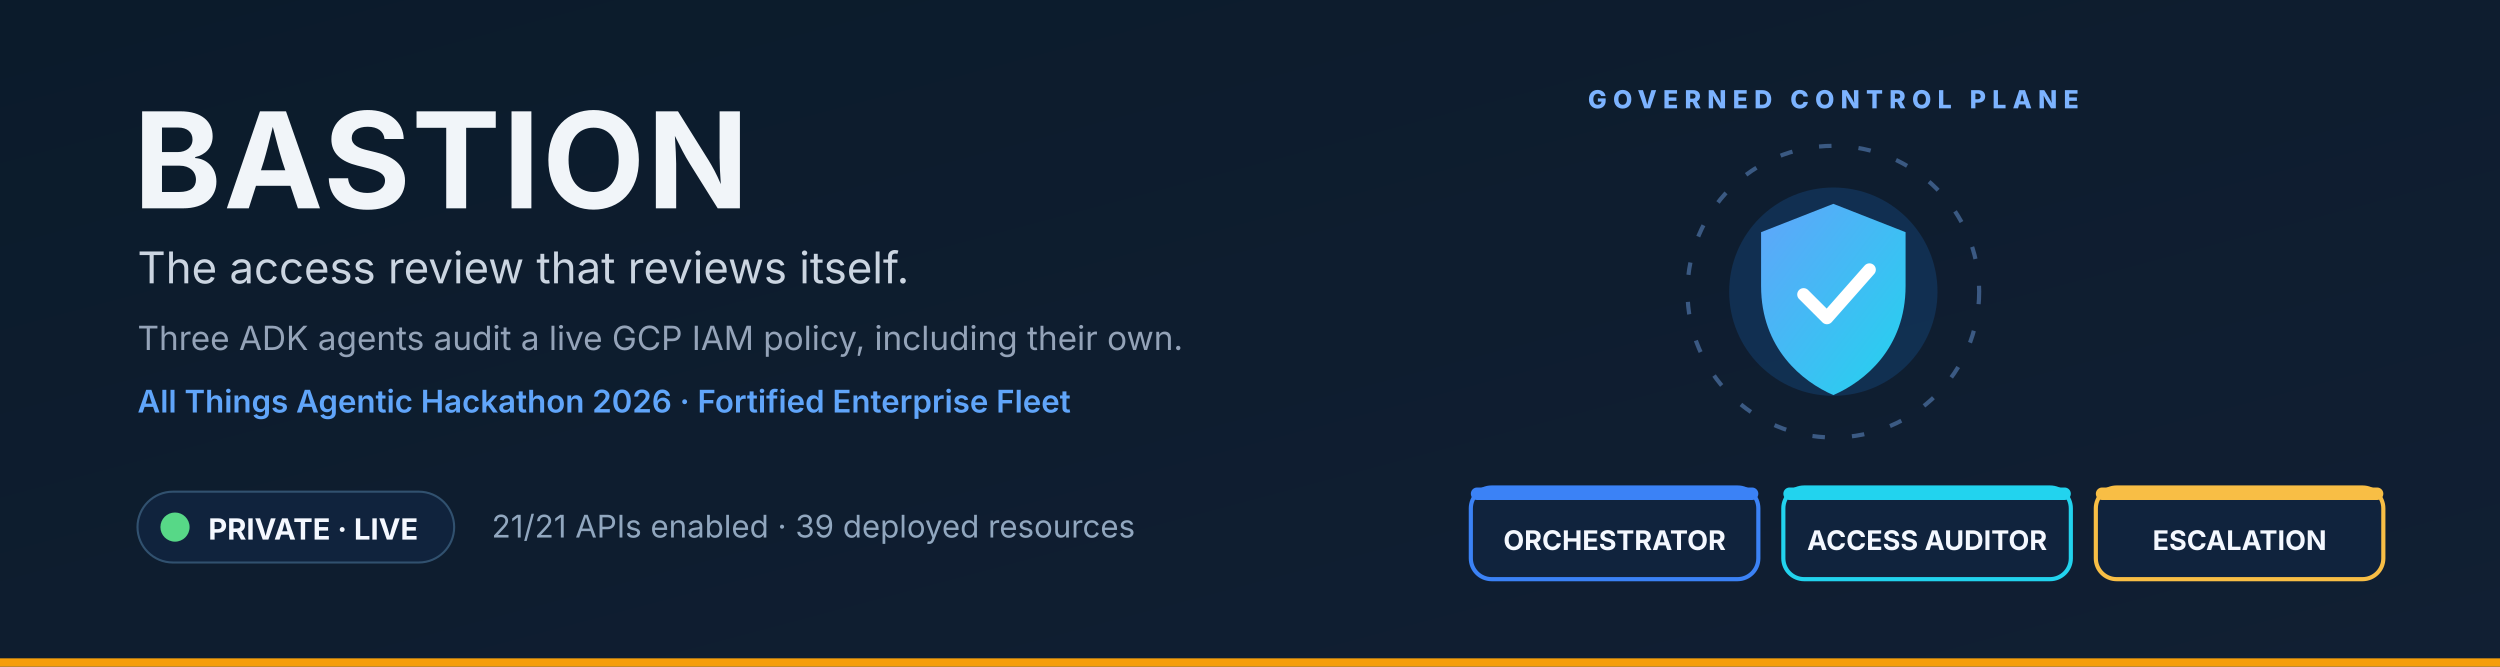
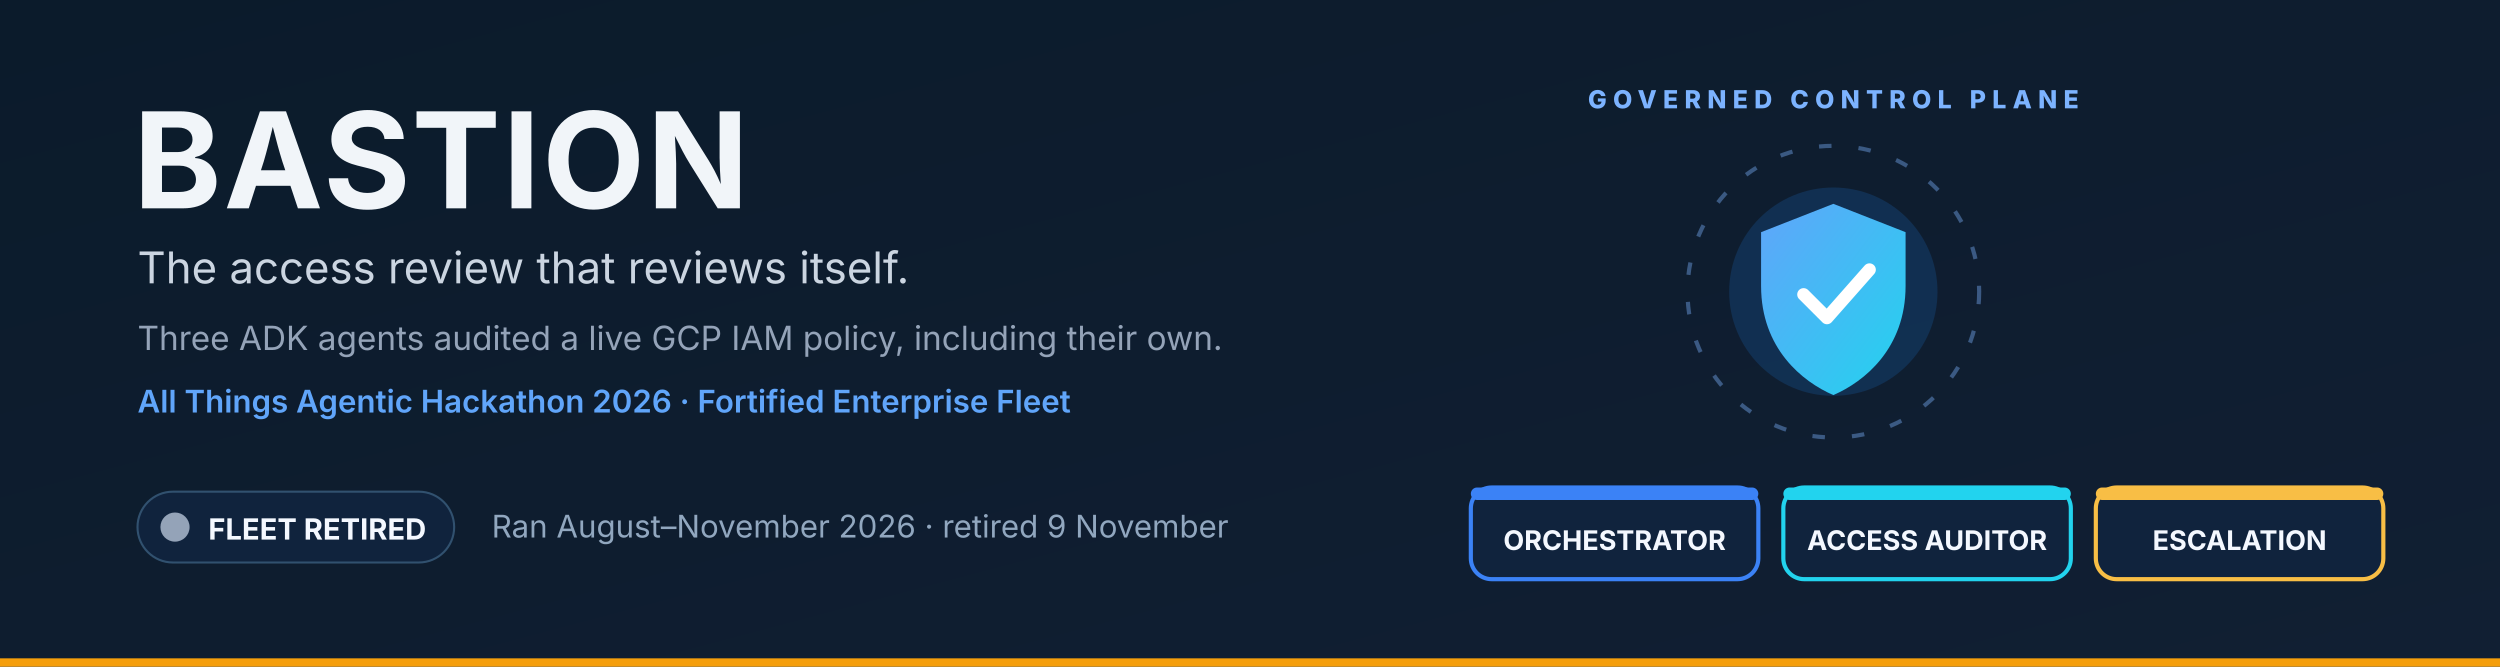
<svg xmlns="http://www.w3.org/2000/svg" viewBox="0 0 1200 320" width="1200" height="320" role="img" aria-label="Bastion — a private enterprise agent fleet for access governance">
  <defs>
    <linearGradient id="bg" x1="0" y1="0" x2="1" y2="1">
      <stop offset="0" stop-color="#0B1B2B" />
      <stop offset="1" stop-color="#111F33" />
    </linearGradient>
    <linearGradient id="core" x1="0" y1="0" x2="1" y2="1">
      <stop offset="0" stop-color="#60A5FA" />
      <stop offset="1" stop-color="#22D3EE" />
    </linearGradient>
  </defs>
  <rect width="1200" height="320" fill="url(#bg)" />
  <rect x="0" y="316" width="1200" height="4" fill="#F59E0B" />
  <g font-family="Segoe UI, Inter, Helvetica, Arial, sans-serif">
    <text x="64" y="100" font-size="64" font-weight="700" letter-spacing="1" fill="#F1F5F9">BASTION</text>
    <text x="66" y="136" font-size="21" fill="#CBD5E1">The access review that reviews itself.</text>
-     <text x="66" y="168" font-size="16" fill="#94A3B8">Three ADK agents audit a live GCP IAM policy, including their own.</text>
+     <text x="66" y="168" font-size="16" fill="#94A3B8">Three ADK agents audited a live GCP IAM policy, including their own.</text>
    <text x="66" y="198" font-size="15" font-weight="600" fill="#60A5FA">All Things Agentic Hackathon 2026 · Fortified Enterprise Fleet</text>
    <g transform="translate(66 236)">
      <rect width="152" height="34" rx="17" fill="#10233D" stroke="#31516F" />
-       <circle cx="18" cy="17" r="7" fill="#57D887">
-         <animate attributeName="opacity" values="1;.35;1" dur="1.5s" repeatCount="indefinite" />
-       </circle>
-       <text x="34" y="23" font-size="14" font-weight="700" fill="#F4F8FF">PRIVATE · LIVE</text>
+       <circle cx="18" cy="17" r="7" fill="#94A3B8" />
+       <text x="34" y="23" font-size="14" font-weight="700" fill="#F4F8FF">FLEET RETIRED</text>
    </g>
-     <text x="236" y="258" font-size="15" fill="#91A7BF">21/21 APIs enabled · 39 deployed resources</text>
+     <text x="236" y="258" font-size="15" fill="#91A7BF">Ran August–November 2026 · retired 9 November</text>
    <text x="880" y="52" text-anchor="middle" font-size="12" font-weight="800" letter-spacing="3" fill="#7CB3FF">GOVERNED CONTROL PLANE</text>
    <g transform="translate(880 140)">
      <circle r="70" fill="none" stroke="#7CB3FF" stroke-width="2" stroke-dasharray="6 13" opacity=".4">
        <animateTransform attributeName="transform" type="rotate" values="0;22;0" keyTimes="0;0.5;1" dur="6s" repeatCount="indefinite" />
      </circle>
      <circle r="50" fill="#12355C" opacity=".75">
        <animate attributeName="r" values="46;53;46" dur="3s" repeatCount="indefinite" />
      </circle>
      <g transform="scale(0.34)">
        <path d="M0 -124 L102 -84 V-8 C102 80 44 127 0 146 C-44 127-102 80-102-8 V-84Z" fill="url(#core)" />
        <path d="M-42 4 L-9 37 L51 -31" fill="none" stroke="white" stroke-width="18" stroke-linecap="round" stroke-linejoin="round" />
      </g>
    </g>
    <g transform="translate(706 234)">
      <rect width="138" height="44" rx="10" fill="#10233D" stroke="#3B82F6" stroke-width="2" />
      <rect width="138" height="6" rx="3" fill="#3B82F6" />
      <text x="69" y="30" text-anchor="middle" font-size="13" font-weight="700" fill="#F4F8FF">ORCHESTRATOR</text>
    </g>
    <g transform="translate(856 234)">
      <rect width="138" height="44" rx="10" fill="#10233D" stroke="#22D3EE" stroke-width="2" />
      <rect width="138" height="6" rx="3" fill="#22D3EE" />
      <text x="69" y="30" text-anchor="middle" font-size="13" font-weight="700" fill="#F4F8FF">ACCESS AUDITOR</text>
    </g>
    <g transform="translate(1006 234)">
      <rect width="138" height="44" rx="10" fill="#10233D" stroke="#F8BE45" stroke-width="2" />
      <rect width="138" height="6" rx="3" fill="#F8BE45" />
      <text x="69" y="30" text-anchor="middle" font-size="13" font-weight="700" fill="#F4F8FF">ESCALATION</text>
    </g>
  </g>
</svg>
